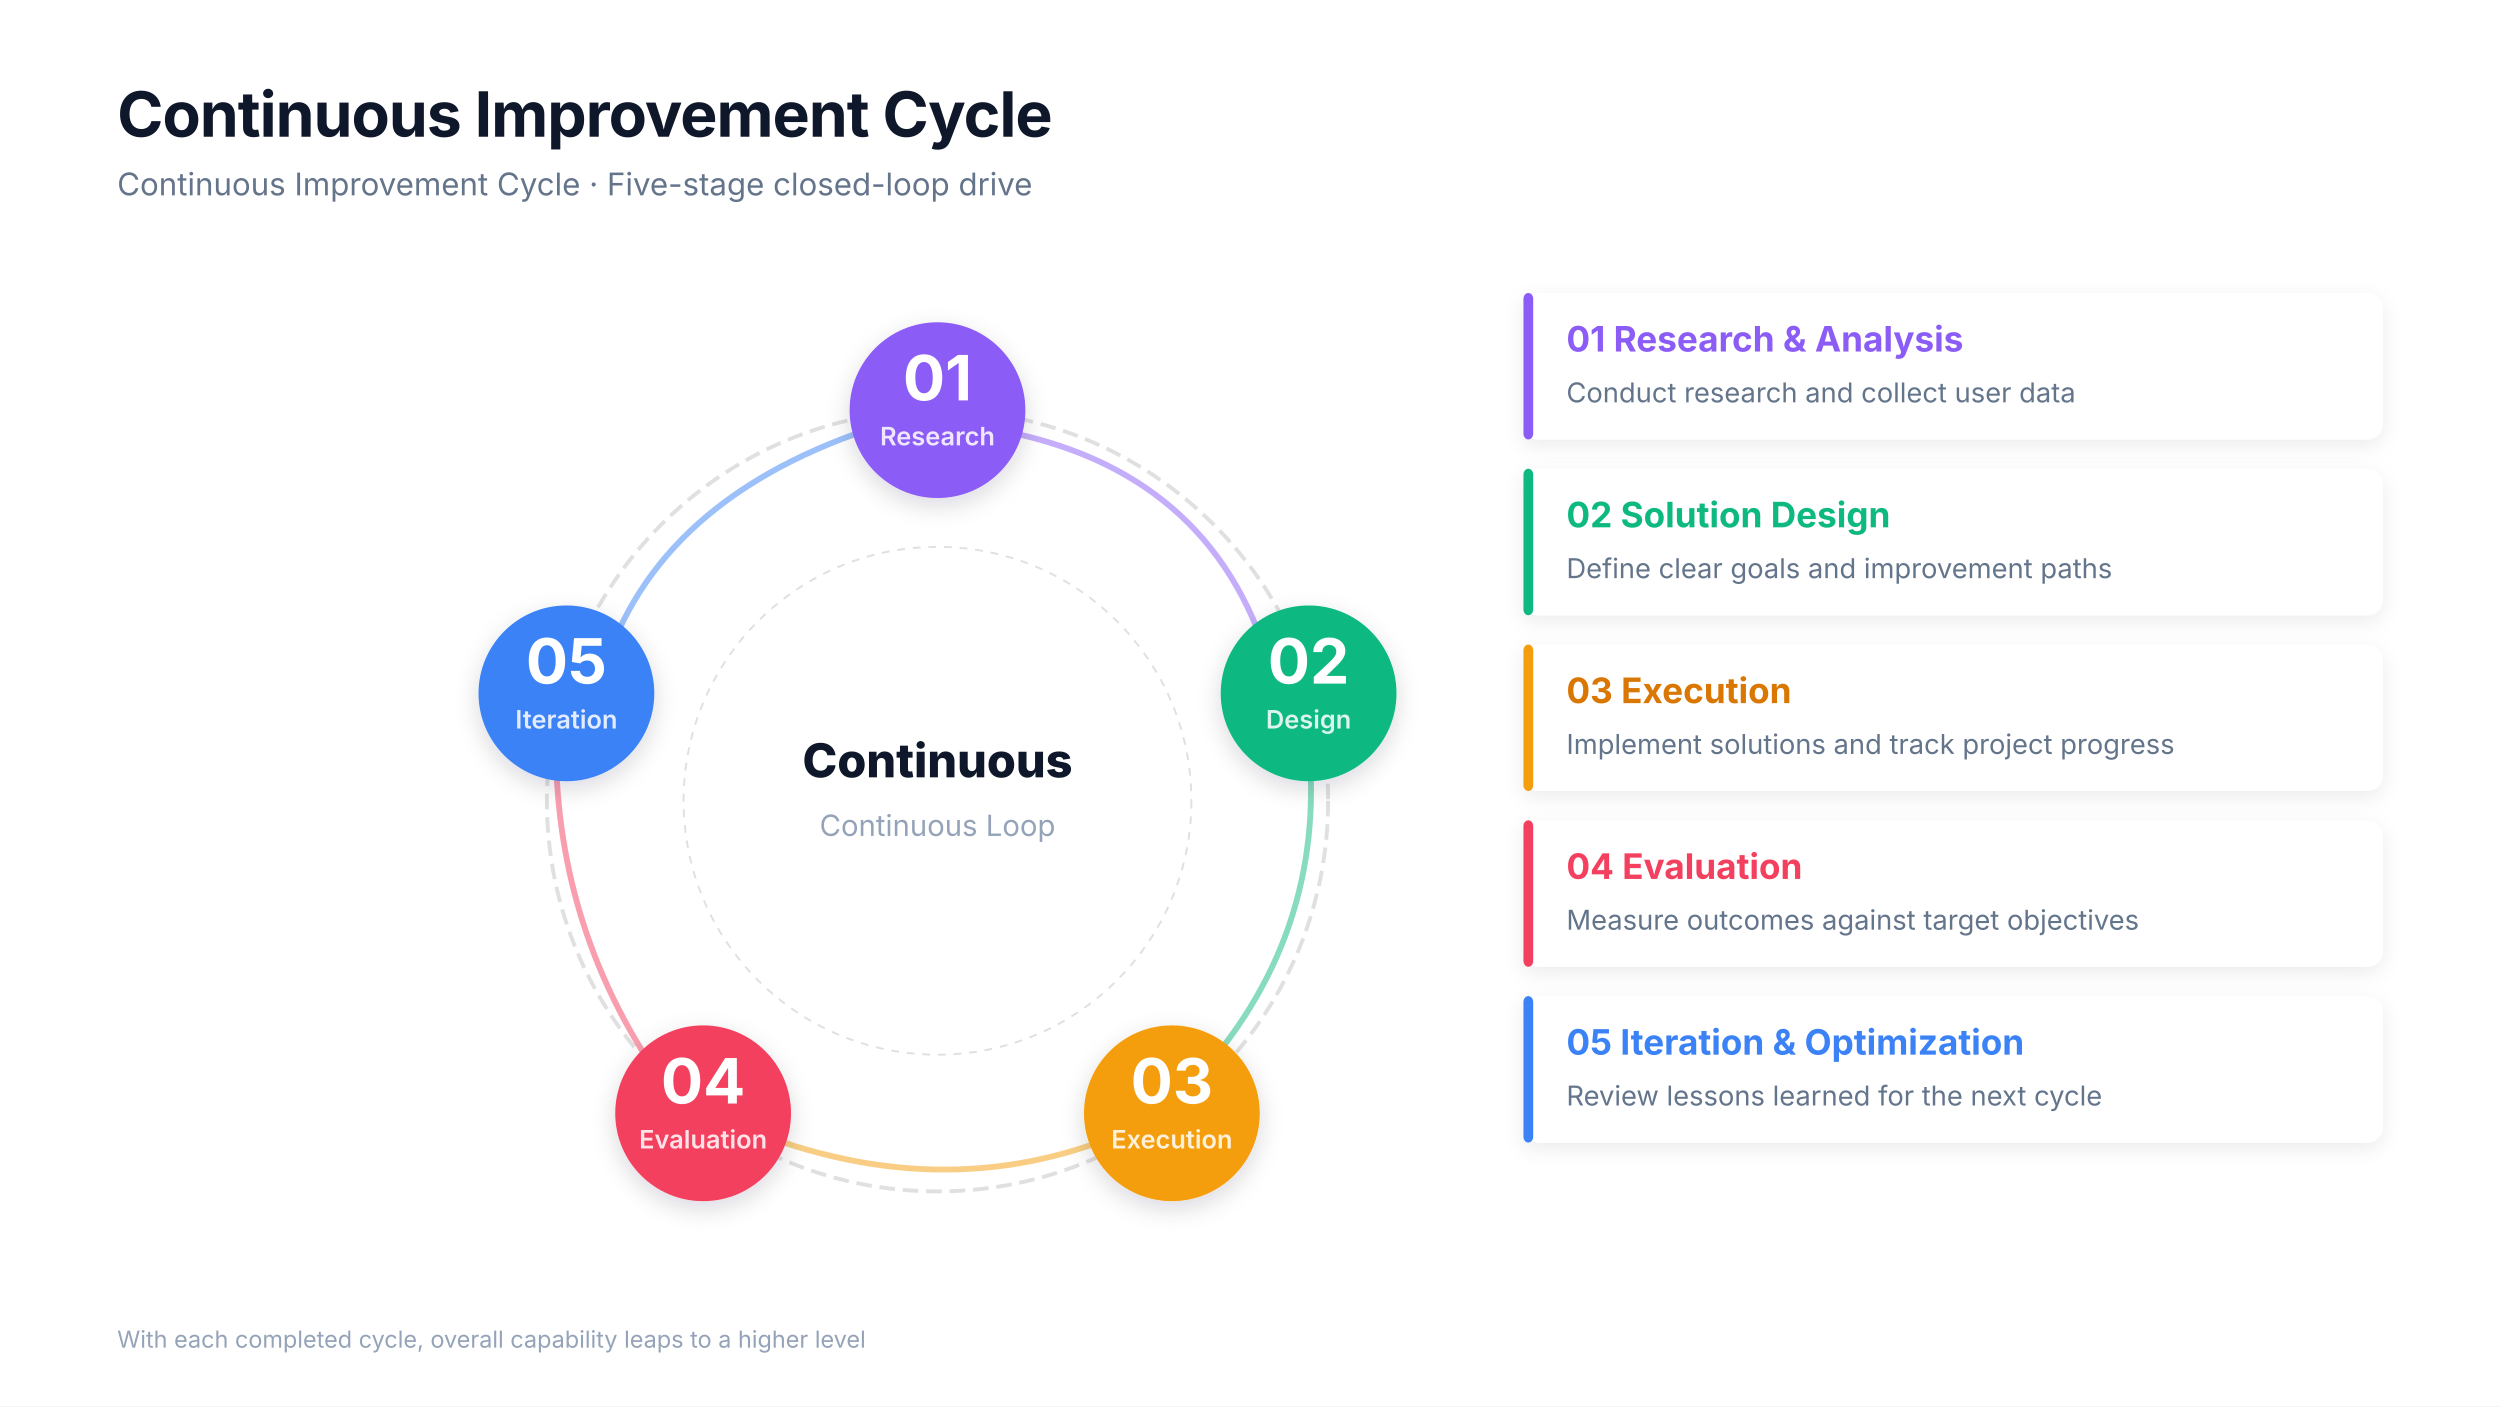
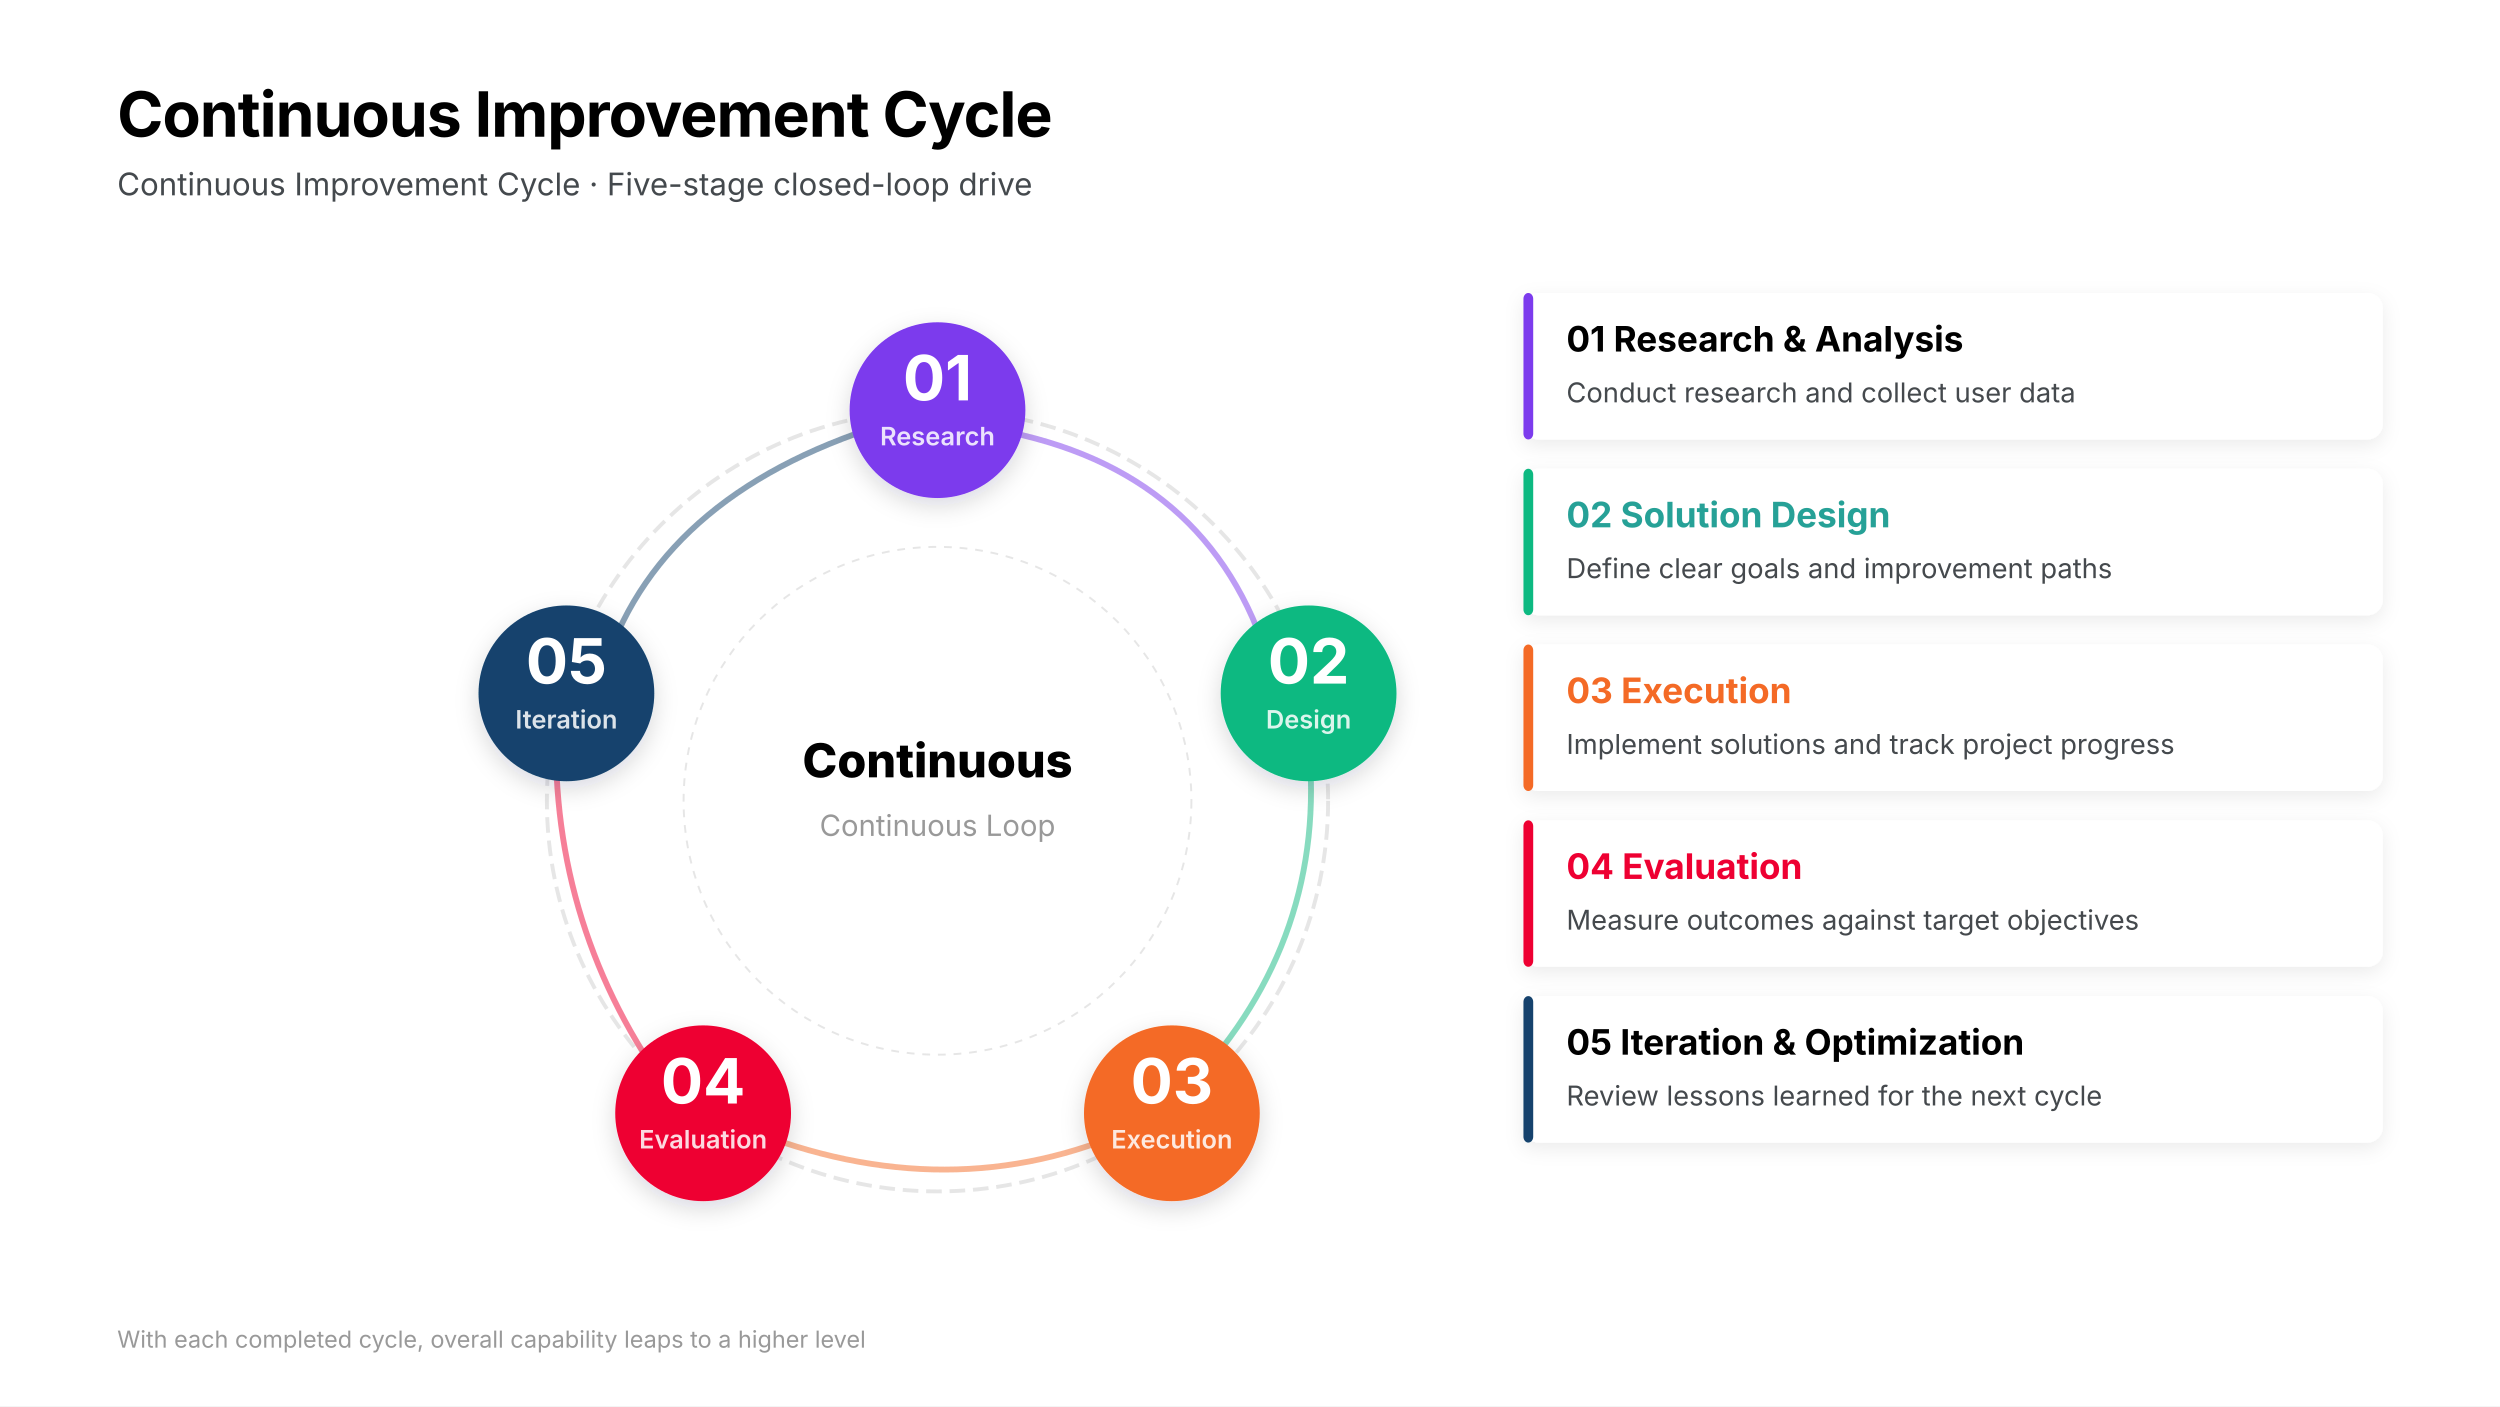
<svg xmlns="http://www.w3.org/2000/svg" viewBox="0 0 1280 720" width="1280" height="720">
  <defs>
    <filter id="nodeShadow" x="-30%" y="-30%" width="160%" height="160%">
      <feGaussianBlur in="SourceAlpha" stdDeviation="6" />
      <feOffset dx="0" dy="4" result="offsetblur" />
      <feFlood flood-color="#0F172A" flood-opacity="0.15" result="shadowColor" />
      <feComposite in="shadowColor" in2="offsetblur" operator="in" result="shadow" />
      <feMerge>
        <feMergeNode in="shadow" />
        <feMergeNode in="SourceGraphic" />
      </feMerge>
    </filter>
    <filter id="cardShadow" x="-20%" y="-20%" width="140%" height="140%">
      <feGaussianBlur in="SourceAlpha" stdDeviation="5" />
      <feOffset dx="0" dy="3" result="offsetblur" />
      <feFlood flood-color="#0F172A" flood-opacity="0.08" result="shadowColor" />
      <feComposite in="shadowColor" in2="offsetblur" operator="in" result="shadow" />
      <feMerge>
        <feMergeNode in="shadow" />
        <feMergeNode in="SourceGraphic" />
      </feMerge>
    </filter>
  </defs>
  <rect width="1280" height="720" fill="#FFFFFF" />
-   <text x="60" y="70" font-family="-apple-system, BlinkMacSystemFont, 'Segoe UI', sans-serif" font-size="32" font-weight="700" fill="#0F172A" letter-spacing="-0.5">Continuous Improvement Cycle</text>
-   <text x="60" y="100" font-family="-apple-system, BlinkMacSystemFont, 'Segoe UI', sans-serif" font-size="16" fill="#64748B">Continuous Improvement Cycle · Five-stage closed-loop drive</text>
-   <circle cx="480" cy="410" r="200" fill="none" stroke="#E0E0E0" stroke-width="2" stroke-dasharray="8,4" />
-   <circle cx="480" cy="410" r="130" fill="none" stroke="#E0E0E0" stroke-width="1" stroke-dasharray="4,4" />
-   <text x="480" y="398" text-anchor="middle" font-family="-apple-system, BlinkMacSystemFont, 'Segoe UI', sans-serif" font-size="24" font-weight="800" fill="#0F172A">Continuous</text>
-   <text x="480" y="428" text-anchor="middle" font-family="-apple-system, BlinkMacSystemFont, 'Segoe UI', sans-serif" font-size="15" fill="#94A3B8">Continuous Loop</text>
-   <path d="M 510,220 Q 620,240 650,340" stroke="#8B5CF6" stroke-width="3" fill="none" stroke-opacity="0.5" />
-   <polygon points="655,340 645,332 648,348" fill="#8B5CF6" fill-opacity="0.6" />
-   <path d="M 670,380 Q 680,480 610,555" stroke="#10B981" stroke-width="3" fill="none" stroke-opacity="0.5" />
-   <polygon points="605,558 618,552 610,565" fill="#10B981" fill-opacity="0.6" />
-   <path d="M 575,580 Q 480,620 375,575" stroke="#F59E0B" stroke-width="3" fill="none" stroke-opacity="0.5" />
-   <polygon points="372,572 380,584 368,580" fill="#F59E0B" fill-opacity="0.6" />
-   <path d="M 340,555 Q 280,470 285,365" stroke="#F43F5E" stroke-width="3" fill="none" stroke-opacity="0.5" />
-   <polygon points="287,360 278,372 294,368" fill="#F43F5E" fill-opacity="0.6" />
-   <path d="M 310,340 Q 340,250 460,215" stroke="#3B82F6" stroke-width="3" fill="none" stroke-opacity="0.5" />
-   <polygon points="462,213 452,206 454,222" fill="#3B82F6" fill-opacity="0.6" />
-   <g id="nodes">
+   <text x="60" y="70" font-family="-apple-system, BlinkMacSystemFont, 'Segoe UI', sans-serif" font-size="32" font-weight="700" fill="#000000" letter-spacing="-0.5">Continuous Improvement Cycle</text>
+   <text x="60" y="100" font-family="-apple-system, BlinkMacSystemFont, 'Segoe UI', sans-serif" font-size="16" fill="#44494D">Continuous Improvement Cycle · Five-stage closed-loop drive</text>
+   <circle cx="480" cy="410" r="200" fill="none" stroke="#E6E6E6" stroke-width="2" stroke-dasharray="8,4" />
+   <circle cx="480" cy="410" r="130" fill="none" stroke="#E6E6E6" stroke-width="1" stroke-dasharray="4,4" />
+   <text x="480" y="398" text-anchor="middle" font-family="-apple-system, BlinkMacSystemFont, 'Segoe UI', sans-serif" font-size="24" font-weight="800" fill="#000000">Continuous</text>
+   <text x="480" y="428" text-anchor="middle" font-family="-apple-system, BlinkMacSystemFont, 'Segoe UI', sans-serif" font-size="15" fill="#999999">Continuous Loop</text>
+   <path d="M 510,220 Q 620,240 650,340" stroke="#7C3AED" stroke-width="3" fill="none" stroke-opacity="0.5" data-viettel-blue-scope="chart" />
+   <polygon points="655,340 645,332 648,348" fill="#7C3AED" fill-opacity="0.6" data-viettel-blue-scope="chart" />
+   <path d="M 670,380 Q 680,480 610,555" stroke="#10B981" stroke-width="3" fill="none" stroke-opacity="0.5" data-viettel-blue-scope="chart" />
+   <polygon points="605,558 618,552 610,565" fill="#10B981" fill-opacity="0.6" data-viettel-blue-scope="chart" />
+   <path d="M 575,580 Q 480,620 375,575" stroke="#F46A25" stroke-width="3" fill="none" stroke-opacity="0.5" />
+   <polygon points="372,572 380,584 368,580" fill="#F46A25" fill-opacity="0.6" />
+   <path d="M 340,555 Q 280,470 285,365" stroke="#EE0033" stroke-width="3" fill="none" stroke-opacity="0.5" />
+   <polygon points="287,360 278,372 294,368" fill="#EE0033" fill-opacity="0.6" />
+   <path d="M 310,340 Q 340,250 460,215" stroke="#12436D" stroke-width="3" fill="none" stroke-opacity="0.5" data-viettel-blue-scope="chart" />
+   <polygon points="462,213 452,206 454,222" fill="#12436D" fill-opacity="0.6" data-viettel-blue-scope="chart" />
+   <g id="nodes" data-viettel-blue-scope="chart">
    <g id="node-1">
-       <circle cx="480" cy="210" r="45" fill="#8B5CF6" filter="url(#nodeShadow)" />
+       <circle cx="480" cy="210" r="45" fill="#7C3AED" filter="url(#nodeShadow)" />
      <text x="480" y="205" text-anchor="middle" font-family="-apple-system, BlinkMacSystemFont, 'Segoe UI', sans-serif" font-size="32" font-weight="700" fill="#FFFFFF">01</text>
      <text x="480" y="228" text-anchor="middle" font-family="-apple-system, BlinkMacSystemFont, 'Segoe UI', sans-serif" font-size="13" font-weight="600" fill="#FFFFFF" fill-opacity="0.85">Research</text>
    </g>
    <g id="node-2">
      <circle cx="670" cy="355" r="45" fill="#10B981" filter="url(#nodeShadow)" />
      <text x="670" y="350" text-anchor="middle" font-family="-apple-system, BlinkMacSystemFont, 'Segoe UI', sans-serif" font-size="32" font-weight="700" fill="#FFFFFF">02</text>
      <text x="670" y="373" text-anchor="middle" font-family="-apple-system, BlinkMacSystemFont, 'Segoe UI', sans-serif" font-size="13" font-weight="600" fill="#FFFFFF" fill-opacity="0.85">Design</text>
    </g>
    <g id="node-3">
-       <circle cx="600" cy="570" r="45" fill="#F59E0B" filter="url(#nodeShadow)" />
+       <circle cx="600" cy="570" r="45" fill="#F46A25" filter="url(#nodeShadow)" />
      <text x="600" y="565" text-anchor="middle" font-family="-apple-system, BlinkMacSystemFont, 'Segoe UI', sans-serif" font-size="32" font-weight="700" fill="#FFFFFF">03</text>
      <text x="600" y="588" text-anchor="middle" font-family="-apple-system, BlinkMacSystemFont, 'Segoe UI', sans-serif" font-size="13" font-weight="600" fill="#FFFFFF" fill-opacity="0.85">Execution</text>
    </g>
    <g id="node-4">
-       <circle cx="360" cy="570" r="45" fill="#F43F5E" filter="url(#nodeShadow)" />
+       <circle cx="360" cy="570" r="45" fill="#EE0033" filter="url(#nodeShadow)" />
      <text x="360" y="565" text-anchor="middle" font-family="-apple-system, BlinkMacSystemFont, 'Segoe UI', sans-serif" font-size="32" font-weight="700" fill="#FFFFFF">04</text>
      <text x="360" y="588" text-anchor="middle" font-family="-apple-system, BlinkMacSystemFont, 'Segoe UI', sans-serif" font-size="13" font-weight="600" fill="#FFFFFF" fill-opacity="0.85">Evaluation</text>
    </g>
    <g id="node-5">
-       <circle cx="290" cy="355" r="45" fill="#3B82F6" filter="url(#nodeShadow)" />
+       <circle cx="290" cy="355" r="45" fill="#12436D" filter="url(#nodeShadow)" />
      <text x="290" y="350" text-anchor="middle" font-family="-apple-system, BlinkMacSystemFont, 'Segoe UI', sans-serif" font-size="32" font-weight="700" fill="#FFFFFF">05</text>
      <text x="290" y="373" text-anchor="middle" font-family="-apple-system, BlinkMacSystemFont, 'Segoe UI', sans-serif" font-size="13" font-weight="600" fill="#FFFFFF" fill-opacity="0.85">Iteration</text>
    </g>
  </g>
-   <g id="cards">
+   <g id="cards" data-viettel-blue-scope="chart">
    <g id="card-1">
      <g filter="url(#cardShadow)">
        <rect x="780" y="150" width="440" height="75" rx="8" fill="#FFFFFF" />
-         <rect x="780" y="150" width="5" height="75" rx="3" fill="#8B5CF6" />
-         <text x="802" y="180" font-family="-apple-system, BlinkMacSystemFont, 'Segoe UI', sans-serif" font-size="18" font-weight="700" fill="#8B5CF6">01 Research &amp; Analysis</text>
-         <text x="802" y="206" font-family="-apple-system, BlinkMacSystemFont, 'Segoe UI', sans-serif" font-size="14" fill="#64748B">Conduct research and collect user data</text>
+         <rect x="780" y="150" width="5" height="75" rx="3" fill="#7C3AED" />
+         <text x="802" y="180" font-family="-apple-system, BlinkMacSystemFont, 'Segoe UI', sans-serif" font-size="18" font-weight="700" fill="#000000">01 Research &amp; Analysis</text>
+         <text x="802" y="206" font-family="-apple-system, BlinkMacSystemFont, 'Segoe UI', sans-serif" font-size="14" fill="#44494D">Conduct research and collect user data</text>
      </g>
    </g>
    <g id="card-2">
      <g filter="url(#cardShadow)">
        <rect x="780" y="240" width="440" height="75" rx="8" fill="#FFFFFF" />
        <rect x="780" y="240" width="5" height="75" rx="3" fill="#10B981" />
-         <text x="802" y="270" font-family="-apple-system, BlinkMacSystemFont, 'Segoe UI', sans-serif" font-size="18" font-weight="700" fill="#10B981">02 Solution Design</text>
-         <text x="802" y="296" font-family="-apple-system, BlinkMacSystemFont, 'Segoe UI', sans-serif" font-size="14" fill="#64748B">Define clear goals and improvement paths</text>
+         <text x="802" y="270" font-family="-apple-system, BlinkMacSystemFont, 'Segoe UI', sans-serif" font-size="18" font-weight="700" fill="#28A197">02 Solution Design</text>
+         <text x="802" y="296" font-family="-apple-system, BlinkMacSystemFont, 'Segoe UI', sans-serif" font-size="14" fill="#44494D">Define clear goals and improvement paths</text>
      </g>
    </g>
    <g id="card-3">
      <g filter="url(#cardShadow)">
        <rect x="780" y="330" width="440" height="75" rx="8" fill="#FFFFFF" />
-         <rect x="780" y="330" width="5" height="75" rx="3" fill="#F59E0B" />
-         <text x="802" y="360" font-family="-apple-system, BlinkMacSystemFont, 'Segoe UI', sans-serif" font-size="18" font-weight="700" fill="#D97706">03 Execution</text>
-         <text x="802" y="386" font-family="-apple-system, BlinkMacSystemFont, 'Segoe UI', sans-serif" font-size="14" fill="#64748B">Implement solutions and track project progress</text>
+         <rect x="780" y="330" width="5" height="75" rx="3" fill="#F46A25" />
+         <text x="802" y="360" font-family="-apple-system, BlinkMacSystemFont, 'Segoe UI', sans-serif" font-size="18" font-weight="700" fill="#F46A25">03 Execution</text>
+         <text x="802" y="386" font-family="-apple-system, BlinkMacSystemFont, 'Segoe UI', sans-serif" font-size="14" fill="#44494D">Implement solutions and track project progress</text>
      </g>
    </g>
    <g id="card-4">
      <g filter="url(#cardShadow)">
        <rect x="780" y="420" width="440" height="75" rx="8" fill="#FFFFFF" />
-         <rect x="780" y="420" width="5" height="75" rx="3" fill="#F43F5E" />
-         <text x="802" y="450" font-family="-apple-system, BlinkMacSystemFont, 'Segoe UI', sans-serif" font-size="18" font-weight="700" fill="#F43F5E">04 Evaluation</text>
-         <text x="802" y="476" font-family="-apple-system, BlinkMacSystemFont, 'Segoe UI', sans-serif" font-size="14" fill="#64748B">Measure outcomes against target objectives</text>
+         <rect x="780" y="420" width="5" height="75" rx="3" fill="#EE0033" />
+         <text x="802" y="450" font-family="-apple-system, BlinkMacSystemFont, 'Segoe UI', sans-serif" font-size="18" font-weight="700" fill="#EE0033">04 Evaluation</text>
+         <text x="802" y="476" font-family="-apple-system, BlinkMacSystemFont, 'Segoe UI', sans-serif" font-size="14" fill="#44494D">Measure outcomes against target objectives</text>
      </g>
    </g>
    <g id="card-5">
      <g filter="url(#cardShadow)">
        <rect x="780" y="510" width="440" height="75" rx="8" fill="#FFFFFF" />
-         <rect x="780" y="510" width="5" height="75" rx="3" fill="#3B82F6" />
-         <text x="802" y="540" font-family="-apple-system, BlinkMacSystemFont, 'Segoe UI', sans-serif" font-size="18" font-weight="700" fill="#3B82F6">05 Iteration &amp; Optimization</text>
-         <text x="802" y="566" font-family="-apple-system, BlinkMacSystemFont, 'Segoe UI', sans-serif" font-size="14" fill="#64748B">Review lessons learned for the next cycle</text>
+         <rect x="780" y="510" width="5" height="75" rx="3" fill="#12436D" />
+         <text x="802" y="540" font-family="-apple-system, BlinkMacSystemFont, 'Segoe UI', sans-serif" font-size="18" font-weight="700" fill="#000000">05 Iteration &amp; Optimization</text>
+         <text x="802" y="566" font-family="-apple-system, BlinkMacSystemFont, 'Segoe UI', sans-serif" font-size="14" fill="#44494D">Review lessons learned for the next cycle</text>
      </g>
    </g>
  </g>
-   <text x="60" y="690" font-family="-apple-system, BlinkMacSystemFont, 'Segoe UI', sans-serif" font-size="12" fill="#94A3B8">With each completed cycle, overall capability leaps to a higher level</text>
+   <text x="60" y="690" font-family="-apple-system, BlinkMacSystemFont, 'Segoe UI', sans-serif" font-size="12" fill="#999999">With each completed cycle, overall capability leaps to a higher level</text>
</svg>
